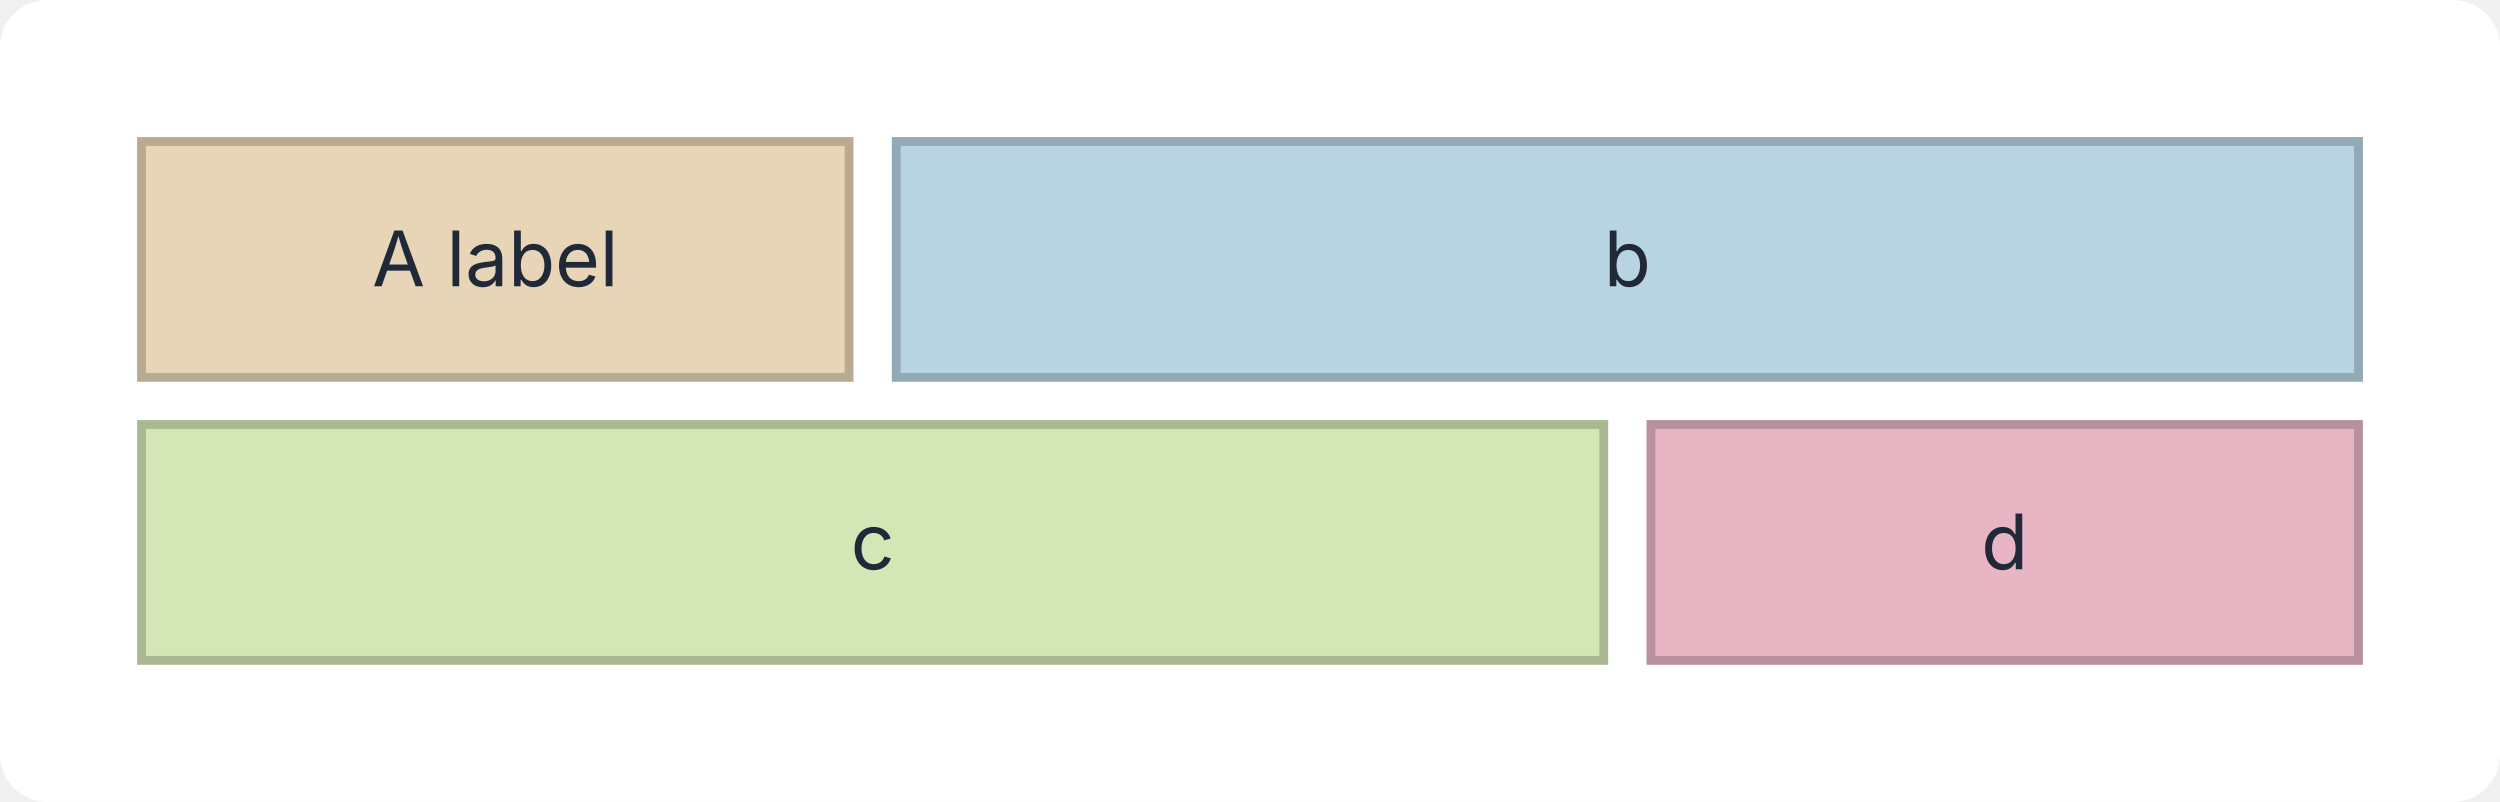
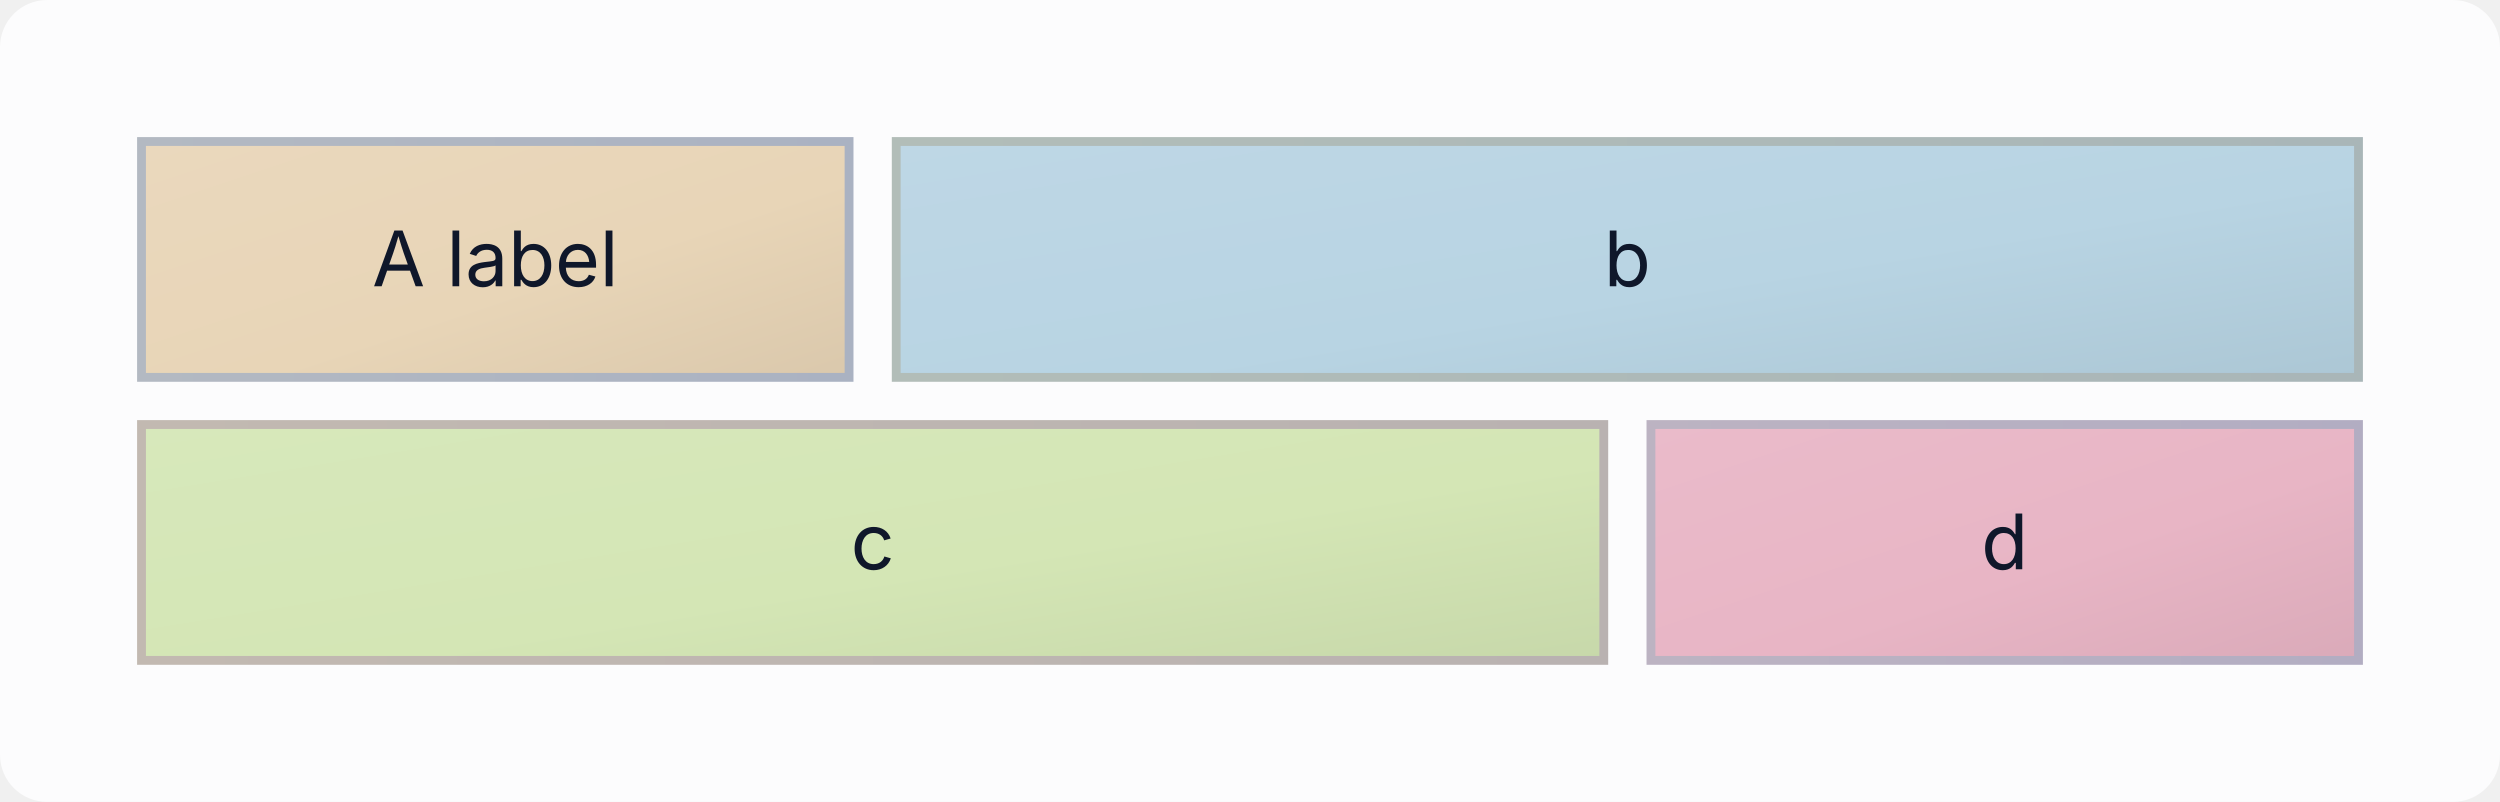
<svg xmlns="http://www.w3.org/2000/svg" width="424.00" height="136.00" viewBox="0 0 424.00 136.00">
  <defs>
    <marker id="arrowhead" markerWidth="10" markerHeight="7" refX="9" refY="3.5" orient="auto">
-       <polygon points="0 0, 10 3.5, 0 7" fill="#555555" />
+       <polygon points="0 0, 10 3.5, 0 7" fill="#516074" />
    </marker>
  </defs>
-   <rect width="424.00" height="136.00" fill="#FFFFFF" rx="8.00" ry="8.00" />
+   <rect width="424.00" height="136.00" fill="#FCFCFD" rx="8.00" ry="8.00" />
  <g transform="translate(24.00,24.00)">
-     <rect width="120.00" height="40.00" rx="0" ry="0" fill="#E8D5B7" stroke="#B9AA92" stroke-width="1.50" />
-     <text x="60.00" y="24.55" text-anchor="middle" font-family="&quot;Segoe UI&quot;, Inter, Arial, sans-serif" font-size="13.00" fill="#1F2937">A label</text>
+     <defs>
+       <linearGradient id="node-0-fill-gradient" x1="0%" y1="0%" x2="100%" y2="100%">
+         <stop offset="0%" stop-color="#EAD8BD" />
+         <stop offset="58%" stop-color="#E8D5B7" />
+         <stop offset="100%" stop-color="#DAC8AC" />
+       </linearGradient>
+       <linearGradient id="node-0-stroke-gradient" x1="0%" y1="0%" x2="100%" y2="0%">
+         <stop offset="0%" stop-color="#B3B9C2" />
+         <stop offset="100%" stop-color="#AAB2C2" />
+       </linearGradient>
+     </defs>
+     <rect width="120.00" height="40.00" rx="0" ry="0" fill="url(#node-0-fill-gradient)" stroke="url(#node-0-stroke-gradient)" stroke-width="1.50" />
+     <text x="60.00" y="24.55" text-anchor="middle" font-family="&quot;Segoe UI&quot;, Inter, Arial, sans-serif" font-size="13.00" fill="#0F172A">A label</text>
  </g>
  <g transform="translate(152.00,24.00)">
-     <rect width="248.00" height="40.00" rx="0" ry="0" fill="#B8D4E3" stroke="#93A9B5" stroke-width="1.50" />
-     <text x="124.00" y="24.55" text-anchor="middle" font-family="&quot;Segoe UI&quot;, Inter, Arial, sans-serif" font-size="13.00" fill="#1F2937">b</text>
+     <defs>
+       <linearGradient id="node-1-fill-gradient" x1="0%" y1="0%" x2="100%" y2="100%">
+         <stop offset="0%" stop-color="#BED7E5" />
+         <stop offset="58%" stop-color="#B8D4E3" />
+         <stop offset="100%" stop-color="#ACC7D5" />
+       </linearGradient>
+       <linearGradient id="node-1-stroke-gradient" x1="0%" y1="0%" x2="100%" y2="0%">
+         <stop offset="0%" stop-color="#B2BDB8" />
+         <stop offset="100%" stop-color="#A9B6B8" />
+       </linearGradient>
+     </defs>
+     <rect width="248.00" height="40.00" rx="0" ry="0" fill="url(#node-1-fill-gradient)" stroke="url(#node-1-stroke-gradient)" stroke-width="1.50" />
+     <text x="124.00" y="24.55" text-anchor="middle" font-family="&quot;Segoe UI&quot;, Inter, Arial, sans-serif" font-size="13.00" fill="#0F172A">b</text>
  </g>
  <g transform="translate(24.00,72.00)">
-     <rect width="248.00" height="40.00" rx="0" ry="0" fill="#D4E6B5" stroke="#A9B890" stroke-width="1.50" />
-     <text x="124.00" y="24.55" text-anchor="middle" font-family="&quot;Segoe UI&quot;, Inter, Arial, sans-serif" font-size="13.00" fill="#1F2937">c</text>
+     <defs>
+       <linearGradient id="node-2-fill-gradient" x1="0%" y1="0%" x2="100%" y2="100%">
+         <stop offset="0%" stop-color="#D7E8BB" />
+         <stop offset="58%" stop-color="#D4E6B5" />
+         <stop offset="100%" stop-color="#C7D8AA" />
+       </linearGradient>
+       <linearGradient id="node-2-stroke-gradient" x1="0%" y1="0%" x2="100%" y2="0%">
+         <stop offset="0%" stop-color="#C2B9B1" />
+         <stop offset="100%" stop-color="#B9B2B1" />
+       </linearGradient>
+     </defs>
+     <rect width="248.00" height="40.00" rx="0" ry="0" fill="url(#node-2-fill-gradient)" stroke="url(#node-2-stroke-gradient)" stroke-width="1.50" />
+     <text x="124.00" y="24.55" text-anchor="middle" font-family="&quot;Segoe UI&quot;, Inter, Arial, sans-serif" font-size="13.00" fill="#0F172A">c</text>
  </g>
  <g transform="translate(280.00,72.00)">
-     <rect width="120.00" height="40.00" rx="0" ry="0" fill="#E8B5C5" stroke="#B9909D" stroke-width="1.50" />
-     <text x="60.00" y="24.55" text-anchor="middle" font-family="&quot;Segoe UI&quot;, Inter, Arial, sans-serif" font-size="13.00" fill="#1F2937">d</text>
+     <defs>
+       <linearGradient id="node-3-fill-gradient" x1="0%" y1="0%" x2="100%" y2="100%">
+         <stop offset="0%" stop-color="#EABBCA" />
+         <stop offset="58%" stop-color="#E8B5C5" />
+         <stop offset="100%" stop-color="#DAAAB9" />
+       </linearGradient>
+       <linearGradient id="node-3-stroke-gradient" x1="0%" y1="0%" x2="100%" y2="0%">
+         <stop offset="0%" stop-color="#BCB3C2" />
+         <stop offset="100%" stop-color="#B2ADC2" />
+       </linearGradient>
+     </defs>
+     <rect width="120.00" height="40.00" rx="0" ry="0" fill="url(#node-3-fill-gradient)" stroke="url(#node-3-stroke-gradient)" stroke-width="1.50" />
+     <text x="60.00" y="24.55" text-anchor="middle" font-family="&quot;Segoe UI&quot;, Inter, Arial, sans-serif" font-size="13.00" fill="#0F172A">d</text>
  </g>
</svg>
